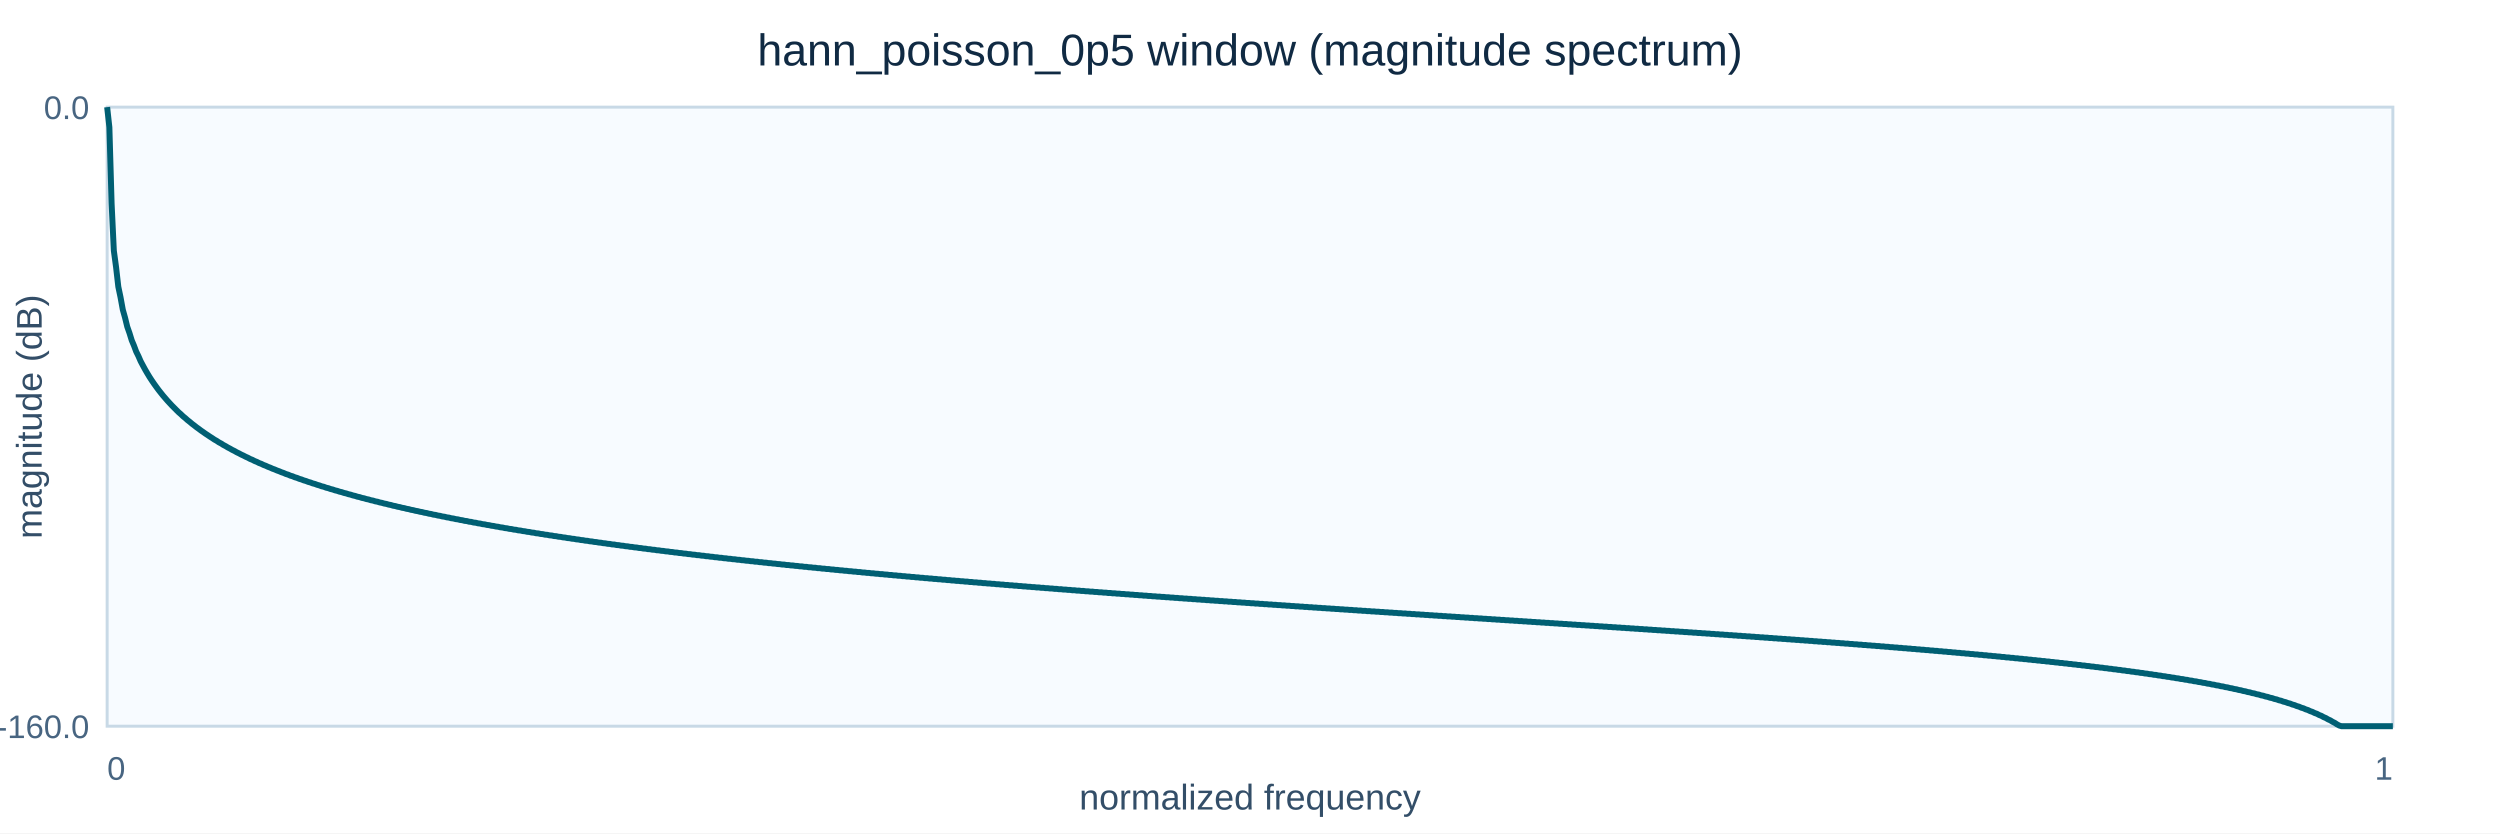
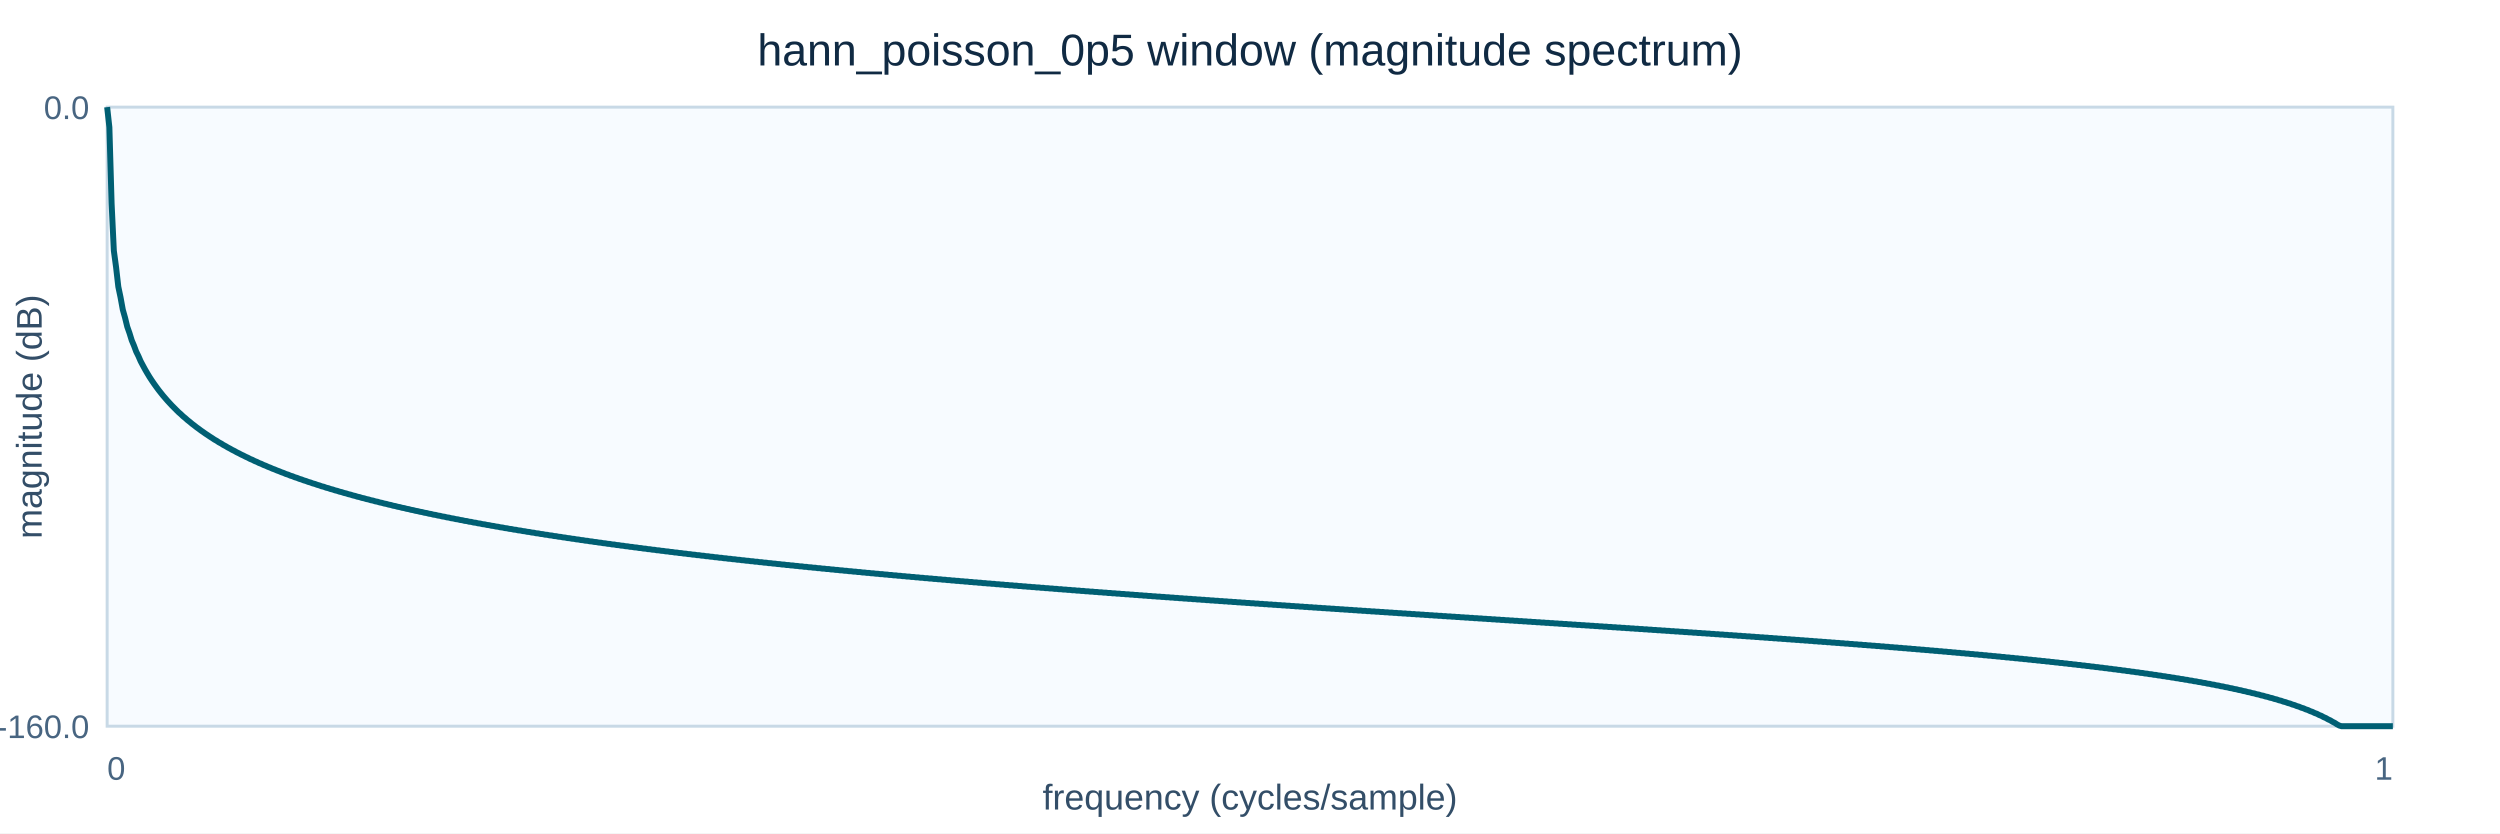
<svg xmlns="http://www.w3.org/2000/svg" width="840" height="280" viewBox="0 0 840 280">
  <rect x="0" y="0" width="840" height="280" fill="#ffffff" />
  <rect x="36" y="36" width="768" height="208" fill="#f7fbff" stroke="#c8d9e6" />
  <polyline fill="none" stroke="#005f73" stroke-width="2" points="36.00,36.00 36.75,42.77 37.50,68.36 38.25,84.23 39.00,89.77 39.75,96.33 40.50,99.90 41.26,104.06 42.01,106.73 42.76,109.79 43.51,111.92 44.26,114.35 45.01,116.12 45.76,118.14 46.51,119.65 47.26,121.38 48.01,122.79 48.76,124.17 49.51,125.46 50.26,126.70 51.01,127.85 51.77,128.96 52.52,130.00 53.27,131.02 54.02,131.97 54.77,132.91 55.52,133.78 56.27,134.65 57.02,135.46 57.77,136.27 58.52,137.02 59.27,137.78 60.02,138.52 60.77,139.17 61.52,139.89 62.28,140.50 63.03,141.18 63.78,141.76 64.53,142.40 65.28,142.96 66.03,143.56 66.78,144.09 67.53,144.66 68.28,145.17 69.03,145.71 69.78,146.20 70.53,146.71 71.28,147.18 72.04,147.70 72.79,148.11 73.54,148.62 74.29,149.01 75.04,149.50 75.79,149.89 76.54,150.35 77.29,150.73 78.04,151.17 78.79,151.53 79.54,151.97 80.29,152.32 81.04,152.73 81.79,153.07 82.55,153.47 83.30,153.80 84.05,154.21 84.80,154.50 85.55,154.90 86.30,155.19 87.05,155.58 87.80,155.85 88.55,156.23 89.30,156.50 90.05,156.86 90.80,157.13 91.55,157.48 92.30,157.74 93.06,158.08 93.81,158.34 94.56,158.67 95.31,158.92 96.06,159.26 96.81,159.48 97.56,159.82 98.31,160.03 99.06,160.36 99.81,160.57 100.56,160.89 101.31,161.10 102.06,161.41 102.82,161.62 103.57,161.92 104.32,162.12 105.07,162.42 105.82,162.61 106.57,162.90 107.32,163.10 108.07,163.39 108.82,163.56 109.57,163.86 110.32,164.03 111.07,164.31 111.82,164.48 112.57,164.76 113.33,164.93 114.08,165.20 114.83,165.36 115.58,165.63 116.33,165.79 117.08,166.05 117.83,166.21 118.58,166.47 119.33,166.63 120.08,166.89 120.83,167.03 121.58,167.29 122.33,167.43 123.09,167.68 123.84,167.82 124.59,168.07 125.34,168.20 126.09,168.45 126.84,168.58 127.59,168.82 128.34,168.96 129.09,169.19 129.84,169.32 130.59,169.55 131.34,169.68 132.09,169.92 132.84,170.04 133.60,170.27 134.35,170.39 135.10,170.62 135.85,170.73 136.60,170.96 137.35,171.07 138.10,171.30 138.85,171.41 139.60,171.63 140.35,171.74 141.10,171.95 141.85,172.06 142.60,172.28 143.35,172.38 144.11,172.60 144.86,172.70 145.61,172.92 146.36,173.01 147.11,173.22 147.86,173.32 148.61,173.53 149.36,173.62 150.11,173.83 150.86,173.92 151.61,174.13 152.36,174.22 153.11,174.42 153.87,174.51 154.62,174.71 155.37,174.80 156.12,175.01 156.87,175.08 157.62,175.29 158.37,175.36 159.12,175.57 159.87,175.64 160.62,175.84 161.37,175.92 162.12,176.12 162.87,176.19 163.62,176.38 164.38,176.46 165.13,176.65 165.88,176.73 166.63,176.91 167.38,176.99 168.13,177.18 168.88,177.25 169.63,177.44 170.38,177.51 171.13,177.70 171.88,177.76 172.63,177.95 173.38,178.01 174.13,178.20 174.89,178.26 175.64,178.44 176.39,178.51 177.14,178.69 177.89,178.75 178.64,178.93 179.39,178.99 180.14,179.18 180.89,179.23 181.64,179.41 182.39,179.47 183.14,179.65 183.89,179.70 184.65,179.88 185.40,179.93 186.15,180.11 186.90,180.16 187.65,180.34 188.40,180.39 189.15,180.56 189.90,180.62 190.65,180.79 191.40,180.84 192.15,181.01 192.90,181.06 193.65,181.23 194.40,181.28 195.16,181.45 195.91,181.50 196.66,181.67 197.41,181.71 198.16,181.88 198.91,181.93 199.66,182.09 200.41,182.14 201.16,182.30 201.91,182.35 202.66,182.51 203.41,182.56 204.16,182.72 204.91,182.76 205.67,182.93 206.42,182.96 207.17,183.13 207.92,183.17 208.67,183.33 209.42,183.37 210.17,183.53 210.92,183.57 211.67,183.73 212.42,183.77 213.17,183.92 213.92,183.96 214.67,184.12 215.43,184.16 216.18,184.32 216.93,184.35 217.68,184.51 218.43,184.54 219.18,184.70 219.93,184.73 220.68,184.89 221.43,184.92 222.18,185.07 222.93,185.11 223.68,185.26 224.43,185.29 225.18,185.44 225.94,185.48 226.69,185.63 227.44,185.66 228.19,185.81 228.94,185.84 229.69,185.99 230.44,186.02 231.19,186.17 231.94,186.20 232.69,186.35 233.44,186.38 234.19,186.53 234.94,186.55 235.70,186.70 236.45,186.73 237.20,186.88 237.95,186.90 238.70,187.05 239.45,187.08 240.20,187.23 240.95,187.25 241.70,187.40 242.45,187.42 243.20,187.57 243.95,187.59 244.70,187.74 245.45,187.76 246.21,187.90 246.96,187.92 247.71,188.07 248.46,188.09 249.21,188.23 249.96,188.26 250.71,188.40 251.46,188.42 252.21,188.56 252.96,188.58 253.71,188.73 254.46,188.74 255.21,188.89 255.96,188.90 256.72,189.05 257.47,189.06 258.22,189.21 258.97,189.22 259.72,189.36 260.47,189.38 261.22,189.52 261.97,189.54 262.72,189.68 263.47,189.69 264.22,189.84 264.97,189.85 265.72,189.99 266.48,190.00 267.23,190.14 267.98,190.16 268.73,190.30 269.48,190.31 270.23,190.45 270.98,190.46 271.73,190.60 272.48,190.61 273.23,190.75 273.98,190.76 274.73,190.90 275.48,190.91 276.23,191.05 276.99,191.06 277.74,191.20 278.49,191.20 279.24,191.34 279.99,191.35 280.74,191.49 281.49,191.50 282.24,191.63 282.99,191.64 283.74,191.78 284.49,191.79 285.24,191.92 285.99,191.93 286.74,192.06 287.50,192.07 288.25,192.21 289.00,192.21 289.75,192.35 290.50,192.36 291.25,192.49 292.00,192.50 292.75,192.63 293.50,192.64 294.25,192.77 295.00,192.78 295.75,192.91 296.50,192.91 297.26,193.04 298.01,193.05 298.76,193.18 299.51,193.19 300.26,193.32 301.01,193.32 301.76,193.46 302.51,193.46 303.26,193.59 304.01,193.60 304.76,193.73 305.51,193.73 306.26,193.86 307.01,193.86 307.77,193.99 308.52,194.00 309.27,194.13 310.02,194.13 310.77,194.26 311.52,194.26 312.27,194.39 313.02,194.39 313.77,194.52 314.52,194.52 315.27,194.65 316.02,194.65 316.77,194.78 317.52,194.78 318.28,194.91 319.03,194.91 319.78,195.04 320.53,195.04 321.28,195.17 322.03,195.17 322.78,195.29 323.53,195.30 324.28,195.42 325.03,195.42 325.78,195.55 326.53,195.55 327.28,195.68 328.04,195.67 328.79,195.80 329.54,195.80 330.29,195.93 331.04,195.93 331.79,196.05 332.54,196.05 333.29,196.17 334.04,196.17 334.79,196.30 335.54,196.30 336.29,196.42 337.04,196.42 337.79,196.55 338.55,196.54 339.30,196.67 340.05,196.66 340.80,196.79 341.55,196.78 342.30,196.91 343.05,196.91 343.80,197.03 344.55,197.03 345.30,197.15 346.05,197.15 346.80,197.27 347.55,197.27 348.30,197.39 349.06,197.38 349.81,197.51 350.56,197.50 351.31,197.63 352.06,197.62 352.81,197.74 353.56,197.74 354.31,197.86 355.06,197.86 355.81,197.98 356.56,197.97 357.31,198.10 358.06,198.09 358.82,198.21 359.57,198.21 360.32,198.33 361.07,198.32 361.82,198.45 362.57,198.44 363.32,198.56 364.07,198.55 364.82,198.68 365.57,198.67 366.32,198.79 367.07,198.78 367.82,198.90 368.57,198.90 369.33,199.02 370.08,199.01 370.83,199.13 371.58,199.12 372.33,199.25 373.08,199.24 373.83,199.36 374.58,199.35 375.33,199.47 376.08,199.46 376.83,199.58 377.58,199.57 378.33,199.69 379.09,199.68 379.84,199.80 380.59,199.80 381.34,199.91 382.09,199.91 382.84,200.02 383.59,200.02 384.34,200.14 385.09,200.13 385.84,200.25 386.59,200.24 387.34,200.36 388.09,200.35 388.84,200.47 389.60,200.46 390.35,200.57 391.10,200.57 391.85,200.68 392.60,200.67 393.35,200.79 394.10,200.78 394.85,200.90 395.60,200.89 396.35,201.01 397.10,201.00 397.85,201.12 398.60,201.11 399.35,201.22 400.11,201.21 400.86,201.33 401.61,201.32 402.36,201.44 403.11,201.43 403.86,201.54 404.61,201.53 405.36,201.65 406.11,201.64 406.86,201.76 407.61,201.75 408.36,201.86 409.11,201.85 409.87,201.97 410.62,201.96 411.37,202.07 412.12,202.06 412.87,202.18 413.62,202.17 414.37,202.28 415.12,202.27 415.87,202.39 416.62,202.38 417.37,202.49 418.12,202.48 418.87,202.60 419.62,202.59 420.38,202.70 421.13,202.69 421.88,202.81 422.63,202.79 423.38,202.91 424.13,202.90 424.88,203.01 425.63,203.00 426.38,203.12 427.13,203.10 427.88,203.22 428.63,203.21 429.38,203.32 430.13,203.31 430.89,203.42 431.64,203.41 432.39,203.53 433.14,203.51 433.89,203.63 434.64,203.62 435.39,203.73 436.14,203.72 436.89,203.83 437.64,203.82 438.39,203.94 439.14,203.92 439.89,204.04 440.65,204.02 441.40,204.14 442.15,204.13 442.90,204.24 443.65,204.23 444.40,204.34 445.15,204.33 445.90,204.44 446.65,204.43 447.40,204.54 448.15,204.53 448.90,204.64 449.65,204.63 450.40,204.74 451.16,204.73 451.91,204.84 452.66,204.83 453.41,204.94 454.16,204.93 454.91,205.04 455.66,205.03 456.41,205.15 457.16,205.13 457.91,205.25 458.66,205.23 459.41,205.35 460.16,205.33 460.91,205.45 461.67,205.43 462.42,205.54 463.17,205.53 463.92,205.64 464.67,205.63 465.42,205.74 466.17,205.73 466.92,205.84 467.67,205.83 468.42,205.94 469.17,205.93 469.92,206.04 470.67,206.03 471.43,206.14 472.18,206.12 472.93,206.24 473.68,206.22 474.43,206.34 475.18,206.32 475.93,206.44 476.68,206.42 477.43,206.53 478.18,206.52 478.93,206.63 479.68,206.62 480.43,206.73 481.18,206.72 481.94,206.83 482.69,206.82 483.44,206.93 484.19,206.91 484.94,207.03 485.69,207.01 486.44,207.13 487.19,207.11 487.94,207.22 488.69,207.21 489.44,207.32 490.19,207.31 490.94,207.42 491.70,207.41 492.45,207.52 493.20,207.50 493.95,207.62 494.70,207.60 495.45,207.72 496.20,207.70 496.95,207.81 497.70,207.80 498.45,207.91 499.20,207.90 499.95,208.01 500.70,207.99 501.45,208.11 502.21,208.09 502.96,208.21 503.71,208.19 504.46,208.31 505.21,208.29 505.96,208.40 506.71,208.39 507.46,208.50 508.21,208.48 508.96,208.60 509.71,208.58 510.46,208.70 511.21,208.68 511.96,208.79 512.72,208.78 513.47,208.89 514.22,208.88 514.97,208.99 515.72,208.98 516.47,209.09 517.22,209.07 517.97,209.19 518.72,209.17 519.47,209.29 520.22,209.27 520.97,209.38 521.72,209.37 522.48,209.48 523.23,209.47 523.98,209.58 524.73,209.57 525.48,209.68 526.23,209.66 526.98,209.78 527.73,209.76 528.48,209.88 529.23,209.86 529.98,209.98 530.73,209.96 531.48,210.07 532.23,210.06 532.99,210.17 533.74,210.16 534.49,210.27 535.24,210.26 535.99,210.37 536.74,210.36 537.49,210.47 538.24,210.46 538.99,210.57 539.74,210.55 540.49,210.67 541.24,210.65 541.99,210.77 542.74,210.75 543.50,210.87 544.25,210.85 545.00,210.97 545.75,210.95 546.50,211.07 547.25,211.05 548.00,211.17 548.75,211.15 549.50,211.27 550.25,211.25 551.00,211.37 551.75,211.35 552.50,211.47 553.26,211.45 554.01,211.57 554.76,211.56 555.51,211.67 556.26,211.66 557.01,211.77 557.76,211.76 558.51,211.87 559.26,211.86 560.01,211.97 560.76,211.96 561.51,212.08 562.26,212.06 563.01,212.18 563.77,212.16 564.52,212.28 565.27,212.27 566.02,212.38 566.77,212.37 567.52,212.48 568.27,212.47 569.02,212.59 569.77,212.57 570.52,212.69 571.27,212.68 572.02,212.79 572.77,212.78 573.52,212.89 574.28,212.88 575.03,213.00 575.78,212.99 576.53,213.10 577.28,213.09 578.03,213.21 578.78,213.19 579.53,213.31 580.28,213.30 581.03,213.42 581.78,213.40 582.53,213.52 583.28,213.51 584.04,213.63 584.79,213.61 585.54,213.73 586.29,213.72 587.04,213.84 587.79,213.82 588.54,213.94 589.29,213.93 590.04,214.05 590.79,214.04 591.54,214.16 592.29,214.14 593.04,214.26 593.79,214.25 594.55,214.37 595.30,214.36 596.05,214.48 596.80,214.47 597.55,214.59 598.30,214.58 599.05,214.69 599.80,214.68 600.55,214.80 601.30,214.79 602.05,214.91 602.80,214.90 603.55,215.02 604.30,215.01 605.06,215.13 605.81,215.12 606.56,215.24 607.31,215.23 608.06,215.35 608.81,215.34 609.56,215.47 610.31,215.46 611.06,215.58 611.81,215.57 612.56,215.69 613.31,215.68 614.06,215.80 614.82,215.79 615.57,215.92 616.32,215.91 617.07,216.03 617.82,216.02 618.57,216.14 619.32,216.14 620.07,216.26 620.82,216.25 621.57,216.37 622.32,216.37 623.07,216.49 623.82,216.48 624.57,216.61 625.33,216.60 626.08,216.73 626.83,216.72 627.58,216.84 628.33,216.84 629.08,216.96 629.83,216.96 630.58,217.08 631.33,217.07 632.08,217.20 632.83,217.19 633.58,217.32 634.33,217.31 635.09,217.44 635.84,217.44 636.59,217.56 637.34,217.56 638.09,217.69 638.84,217.68 639.59,217.81 640.34,217.80 641.09,217.93 641.84,217.93 642.59,218.06 643.34,218.05 644.09,218.18 644.84,218.18 645.60,218.31 646.35,218.31 647.10,218.43 647.85,218.43 648.60,218.56 649.35,218.56 650.10,218.69 650.85,218.69 651.60,218.82 652.35,218.82 653.10,218.95 653.85,218.95 654.60,219.08 655.35,219.08 656.11,219.21 656.86,219.22 657.61,219.35 658.36,219.35 659.11,219.48 659.86,219.48 660.61,219.62 661.36,219.62 662.11,219.75 662.86,219.76 663.61,219.89 664.36,219.89 665.11,220.03 665.87,220.03 666.62,220.17 667.37,220.17 668.12,220.31 668.87,220.32 669.62,220.45 670.37,220.46 671.12,220.59 671.87,220.60 672.62,220.74 673.37,220.75 674.12,220.89 674.87,220.89 675.62,221.03 676.38,221.04 677.13,221.18 677.88,221.19 678.63,221.33 679.38,221.34 680.13,221.48 680.88,221.49 681.63,221.63 682.38,221.65 683.13,221.79 683.88,221.80 684.63,221.94 685.38,221.96 686.13,222.10 686.89,222.11 687.64,222.26 688.39,222.27 689.14,222.42 689.89,222.44 690.64,222.58 691.39,222.60 692.14,222.75 692.89,222.76 693.64,222.91 694.39,222.93 695.14,223.08 695.89,223.10 696.65,223.25 697.40,223.27 698.15,223.42 698.90,223.44 699.65,223.60 700.40,223.62 701.15,223.77 701.90,223.80 702.65,223.95 703.40,223.98 704.15,224.13 704.90,224.16 705.65,224.31 706.40,224.34 707.16,224.50 707.91,224.53 708.66,224.69 709.41,224.72 710.16,224.88 710.91,224.91 711.66,225.07 712.41,225.10 713.16,225.27 713.91,225.30 714.66,225.47 715.41,225.50 716.16,225.67 716.91,225.71 717.67,225.87 718.42,225.91 719.17,226.08 719.92,226.12 720.67,226.29 721.42,226.34 722.17,226.51 722.92,226.55 723.67,226.73 724.42,226.77 725.17,226.95 725.92,227.00 726.67,227.18 727.43,227.23 728.18,227.41 728.93,227.46 729.68,227.64 730.43,227.70 731.18,227.88 731.93,227.94 732.68,228.13 733.43,228.18 734.18,228.37 734.93,228.43 735.68,228.63 736.43,228.69 737.18,228.89 737.94,228.95 738.69,229.15 739.44,229.22 740.19,229.42 740.94,229.49 741.69,229.70 742.44,229.77 743.19,229.98 743.94,230.06 744.69,230.27 745.44,230.35 746.19,230.57 746.94,230.65 747.70,230.87 748.45,230.96 749.20,231.18 749.95,231.28 750.70,231.50 751.45,231.60 752.20,231.83 752.95,231.93 753.70,232.17 754.45,232.28 755.20,232.52 755.95,232.63 756.70,232.88 757.45,232.99 758.21,233.25 758.96,233.37 759.71,233.63 760.46,233.76 761.21,234.02 761.96,234.16 762.71,234.43 763.46,234.57 764.21,234.85 764.96,235.00 765.71,235.29 766.46,235.45 767.21,235.75 767.96,235.92 768.72,236.22 769.47,236.40 770.22,236.72 770.97,236.91 771.72,237.24 772.47,237.44 773.22,237.78 773.97,237.99 774.72,238.34 775.47,238.57 776.22,238.94 776.97,239.19 777.72,239.57 778.48,239.83 779.23,240.24 779.98,240.52 780.73,240.95 781.48,241.26 782.23,241.71 782.98,242.04 783.73,242.51 784.48,242.88 785.23,243.38 785.98,243.78 786.73,244.00 787.48,244.00 788.23,244.00 788.99,244.00 789.74,244.00 790.49,244.00 791.24,244.00 791.99,244.00 792.74,244.00 793.49,244.00 794.24,244.00 794.99,244.00 795.74,244.00 796.49,244.00 797.24,244.00 797.99,244.00 798.74,244.00 799.50,244.00 800.25,244.00 801.00,244.00 801.75,244.00 802.50,244.00 803.25,244.00 804.00,244.00" />
  <text x="420.0" y="22" text-anchor="middle" font-family="Arial, Helvetica, sans-serif" font-size="15" fill="#102a43">hann_poisson_0p5 window (magnitude spectrum)</text>
-   <text x="420.0" y="272" text-anchor="middle" font-family="Arial, Helvetica, sans-serif" font-size="12" fill="#334e68">normalized frequency</text>
+   <text x="420.0" y="272" text-anchor="middle" font-family="Arial, Helvetica, sans-serif" font-size="12" fill="#334e68">frequency (cycles/sample)</text>
  <text x="14" y="140.0" transform="rotate(-90 14,140.0)" text-anchor="middle" font-family="Arial, Helvetica, sans-serif" font-size="12" fill="#334e68">magnitude (dB)</text>
  <text x="36" y="262" font-family="Arial, Helvetica, sans-serif" font-size="11" fill="#486581">0</text>
  <text x="804" y="262" text-anchor="end" font-family="Arial, Helvetica, sans-serif" font-size="11" fill="#486581">1</text>
  <text x="30" y="40" text-anchor="end" font-family="Arial, Helvetica, sans-serif" font-size="11" fill="#486581">0.0</text>
  <text x="30" y="248" text-anchor="end" font-family="Arial, Helvetica, sans-serif" font-size="11" fill="#486581">-160.0</text>
</svg>
